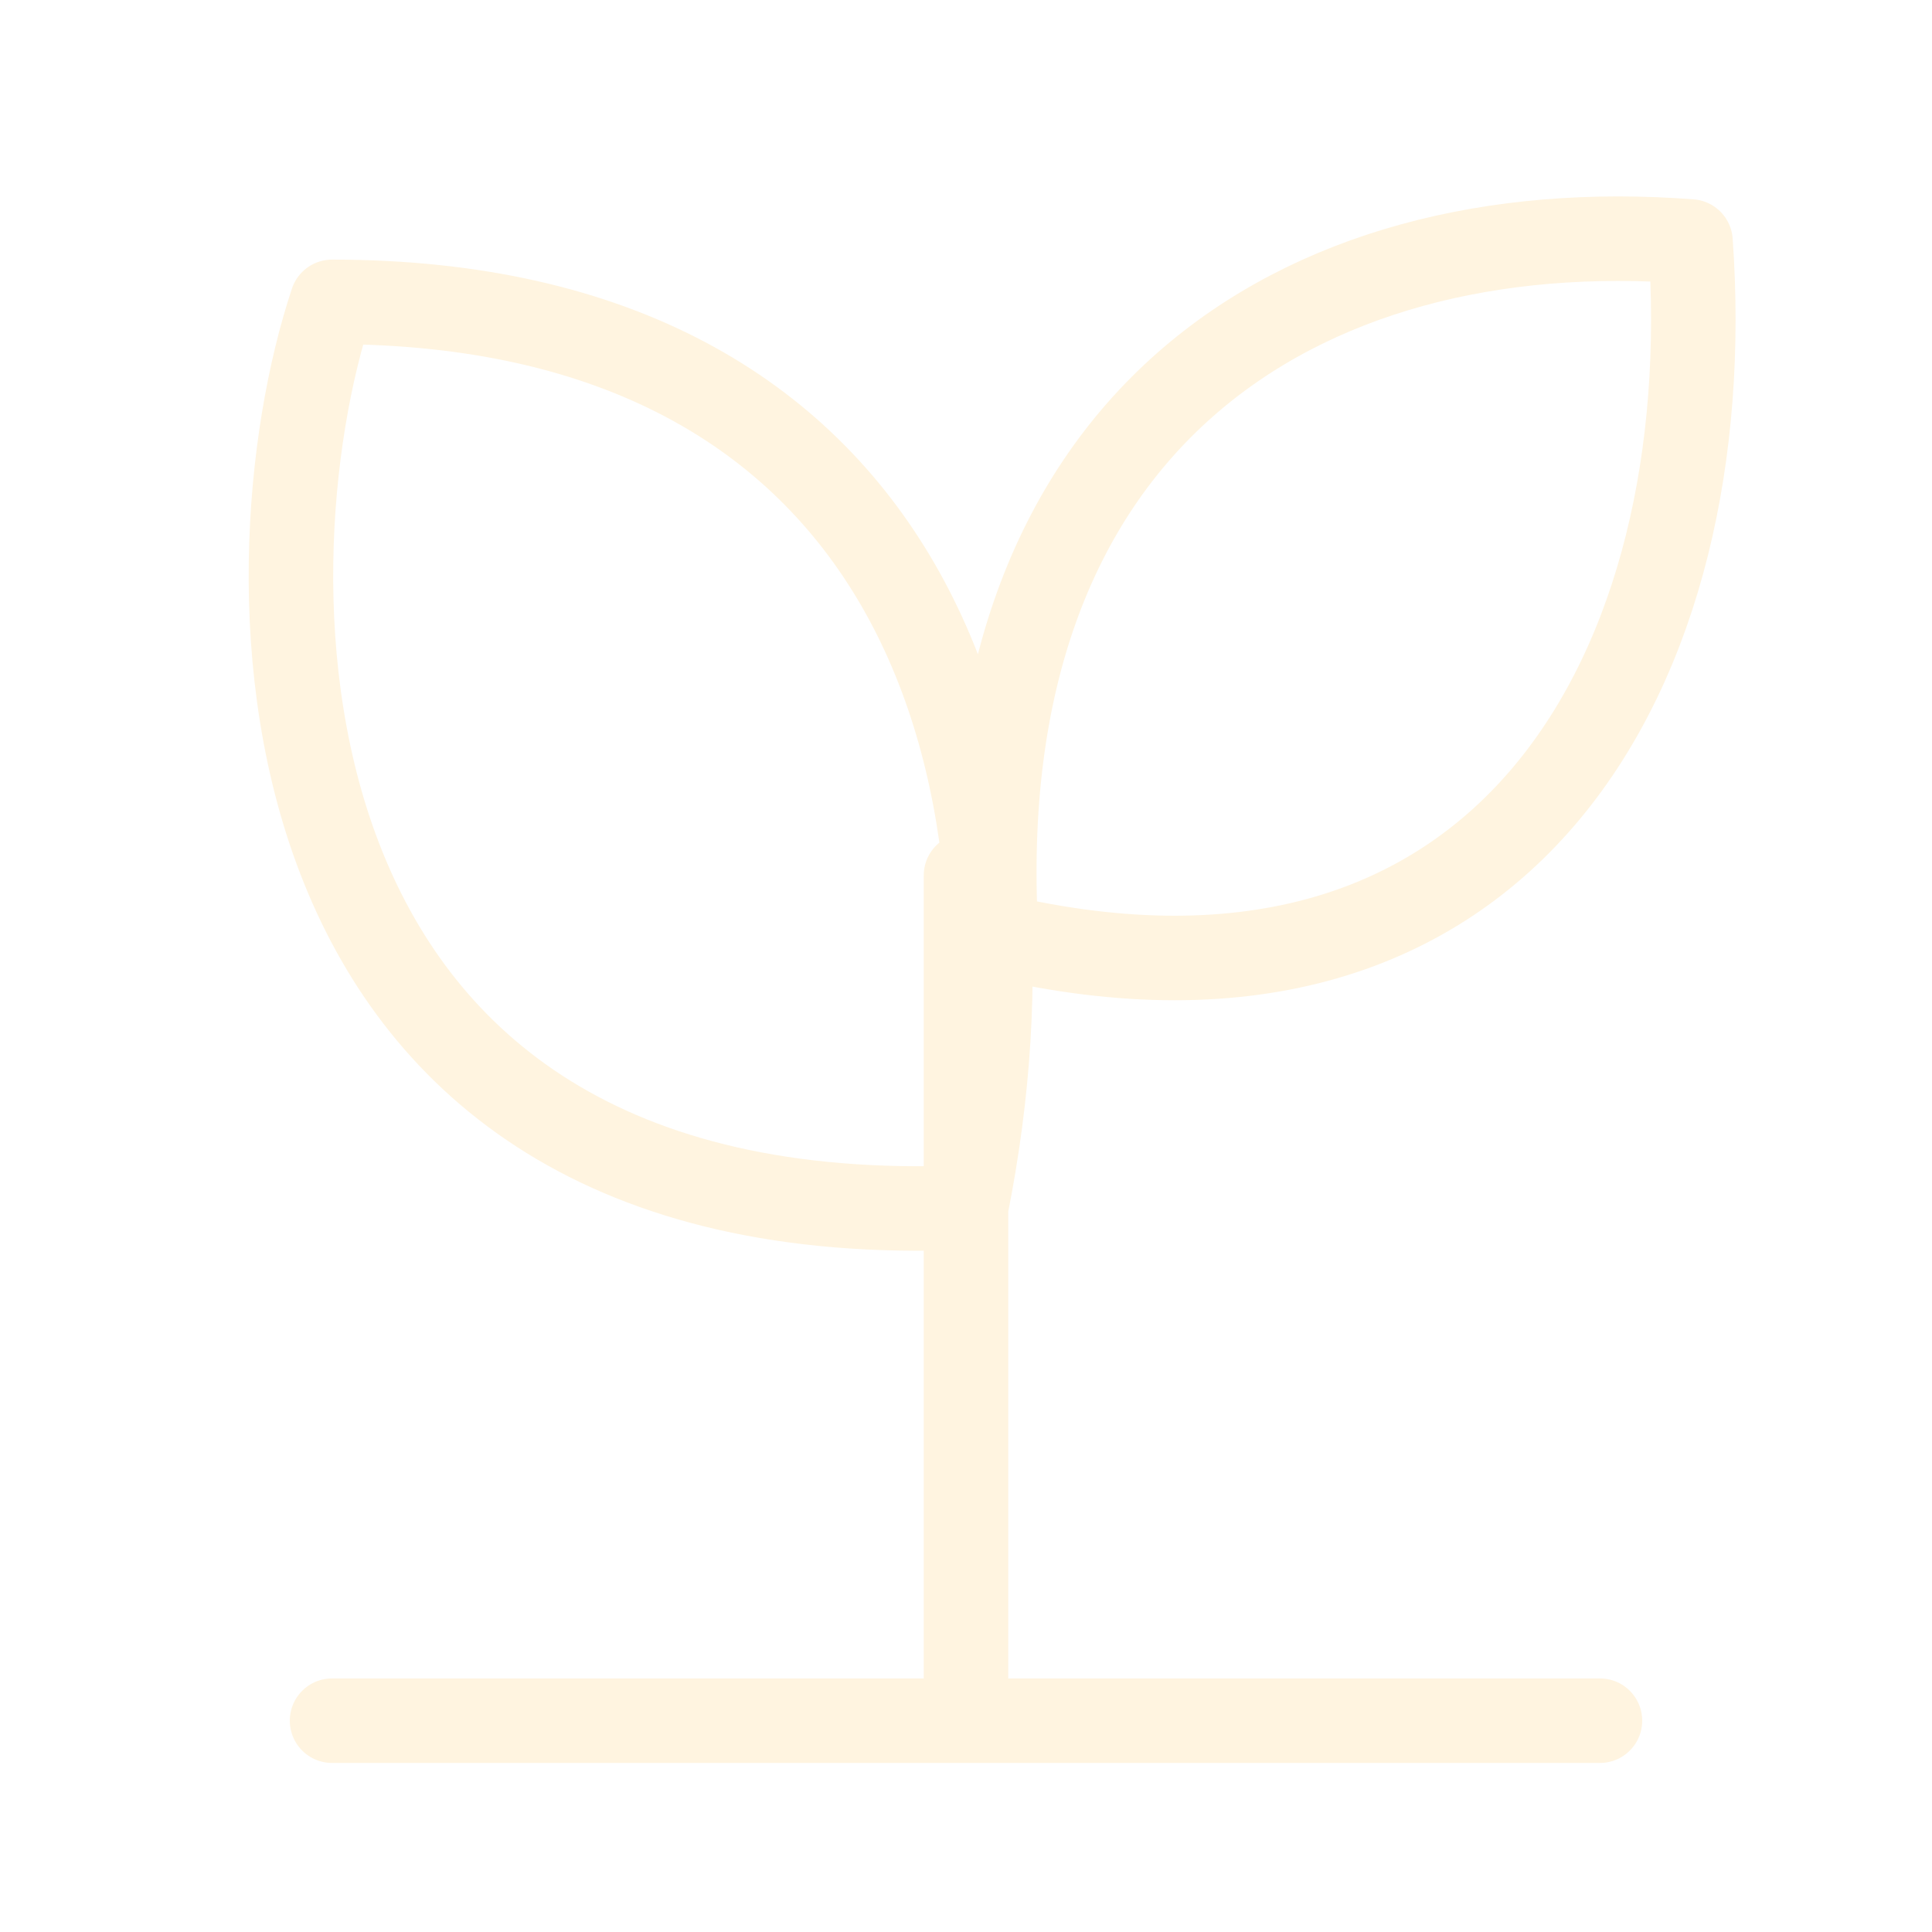
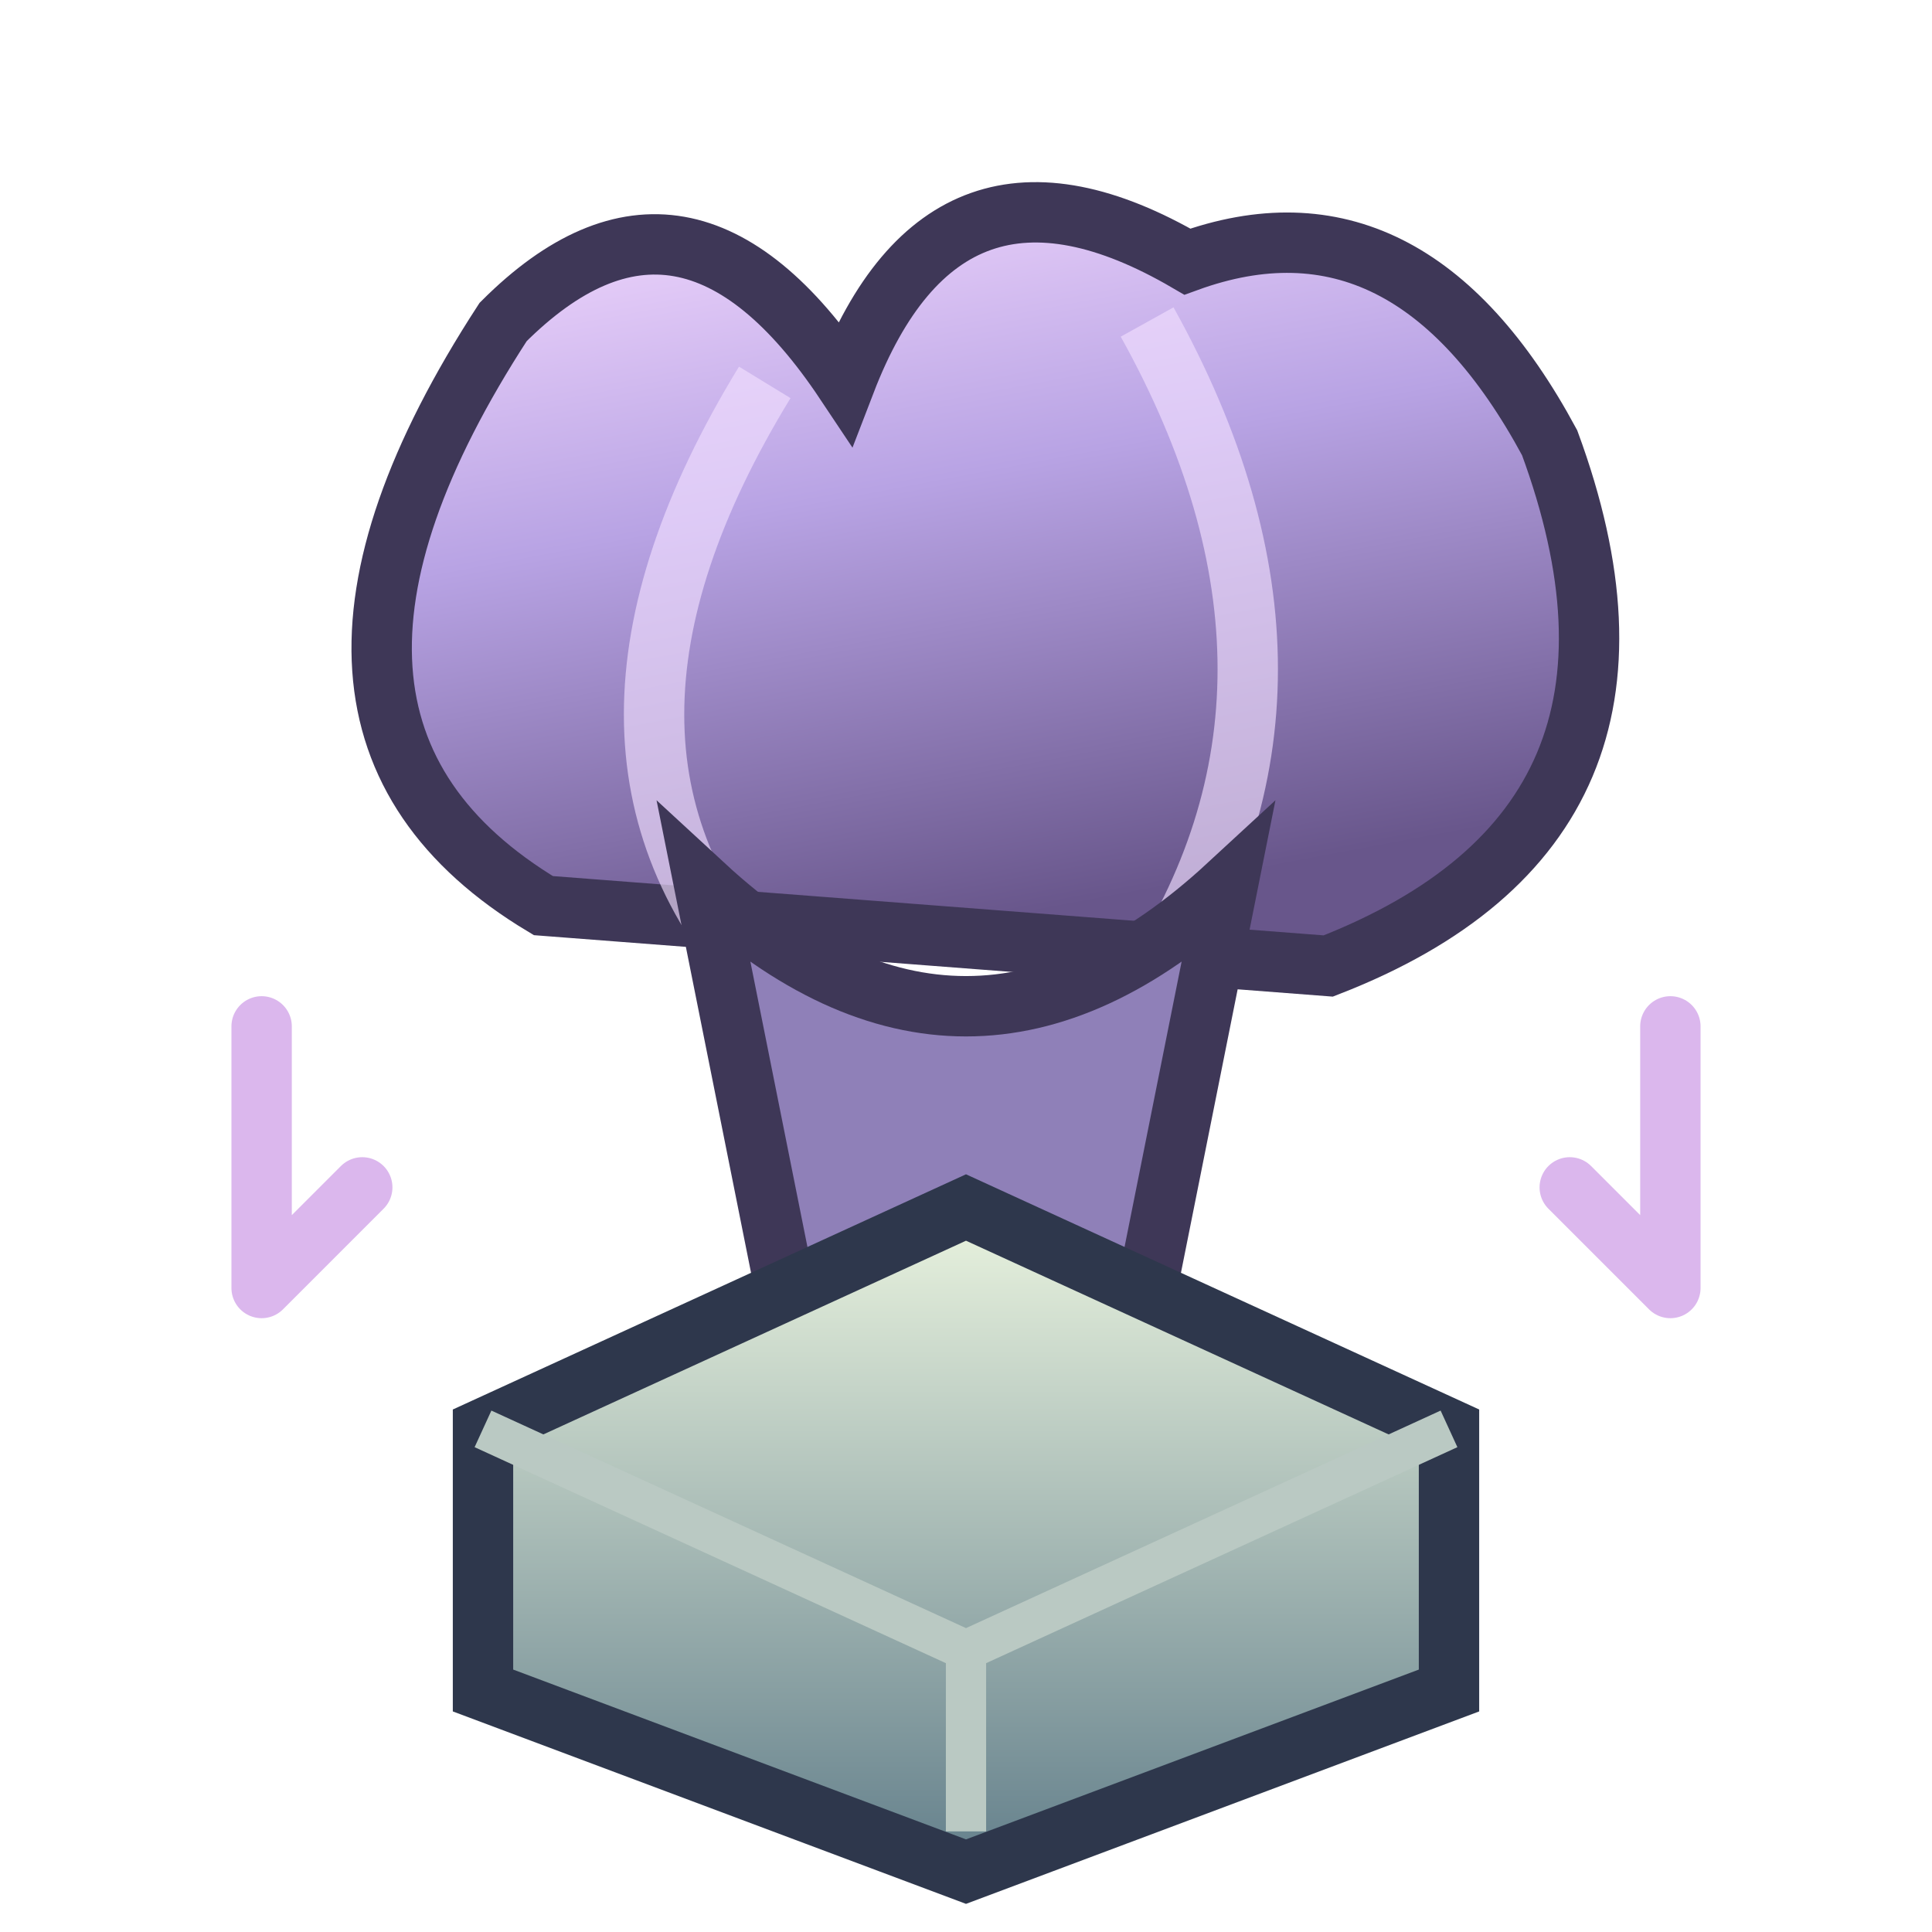
- <svg xmlns="http://www.w3.org/2000/svg" width="64" height="64" viewBox="0 0 64 64">
-   <g fill="none" stroke="#fff4e0" stroke-width="2.8" stroke-linecap="round" stroke-linejoin="round">
-     <path d="M32 56V29M32 40C8 41 8 19 11 10c19 0 24 15 21 30zM33 31C32 14 43 7 56 8c1 14-6 27-23 23z" />
-     <path d="M11 57h42" />
-   </g>
+ <svg xmlns="http://www.w3.org/2000/svg" width="96" height="96" viewBox="0 0 96 96">
+   <defs>
+     <linearGradient id="s" x2=".3" y2="1">
+       <stop stop-color="#f5dbff" />
+       <stop offset=".45" stop-color="#b8a3e4" />
+       <stop offset="1" stop-color="#68568b" />
+     </linearGradient>
+     <linearGradient id="p" x2="0" y2="1">
+       <stop stop-color="#eaf4df" />
+       <stop offset="1" stop-color="#637f8b" />
+     </linearGradient>
+   </defs>
+   <path d="M27 45Q12 36 25 16Q34 7 42 19Q47 6 59 13Q70 9 77 22Q84 41 66 48Z" fill="url(#s)" stroke="#3e3757" stroke-width="3" />
+   <path d="M38 19Q27 37 38 49M57 16Q67 34 57 49" fill="none" stroke="#f1dfff" stroke-width="3" opacity=".65" />
+   <path d="M35 44Q48 56 61 44L57 64H39Z" fill="#8f80b8" stroke="#3e3757" stroke-width="3" />
+   <path d="M24 71L48 60L72 71V84L48 93L24 84Z" fill="url(#p)" stroke="#2e374c" stroke-width="3" />
+   <path d="M24 71L48 82L72 71M48 82V91" fill="none" stroke="#bac9c3" stroke-width="2" />
+   <path d="M13 51V64L18 59M83 51V64L78 59" fill="none" stroke="#dbb7ed" stroke-width="3" stroke-linecap="round" stroke-linejoin="round" />
</svg>
